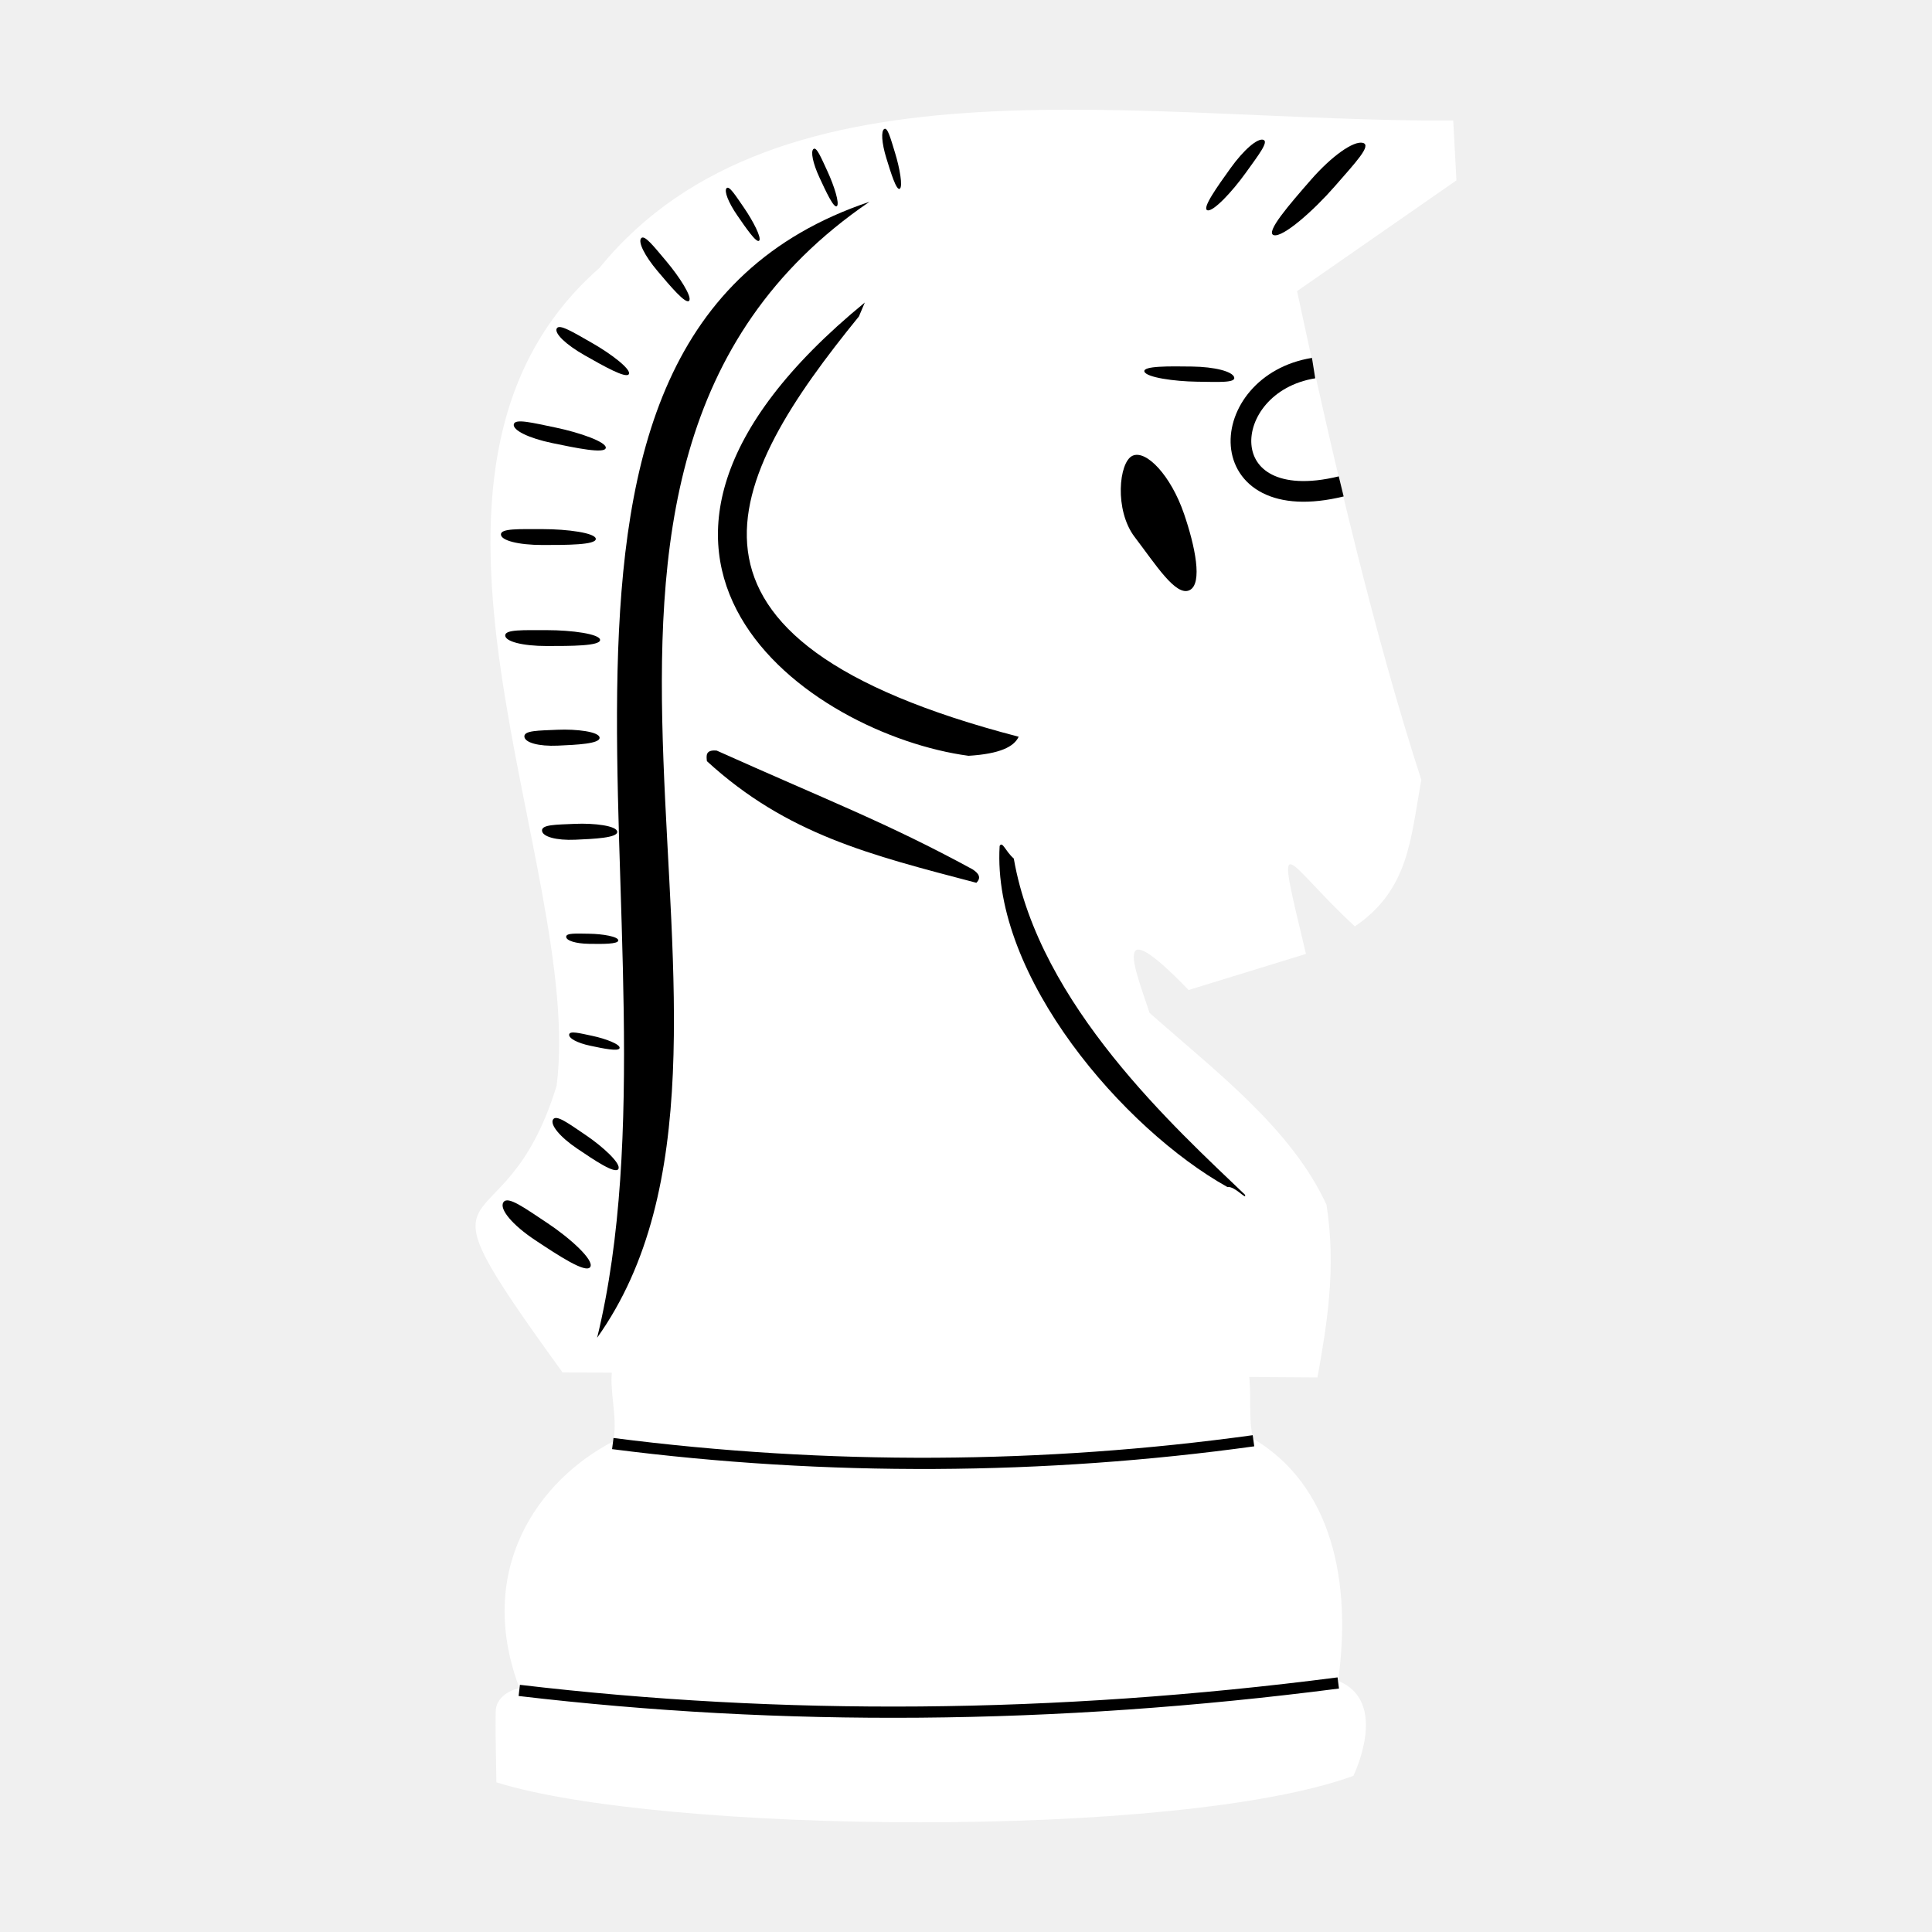
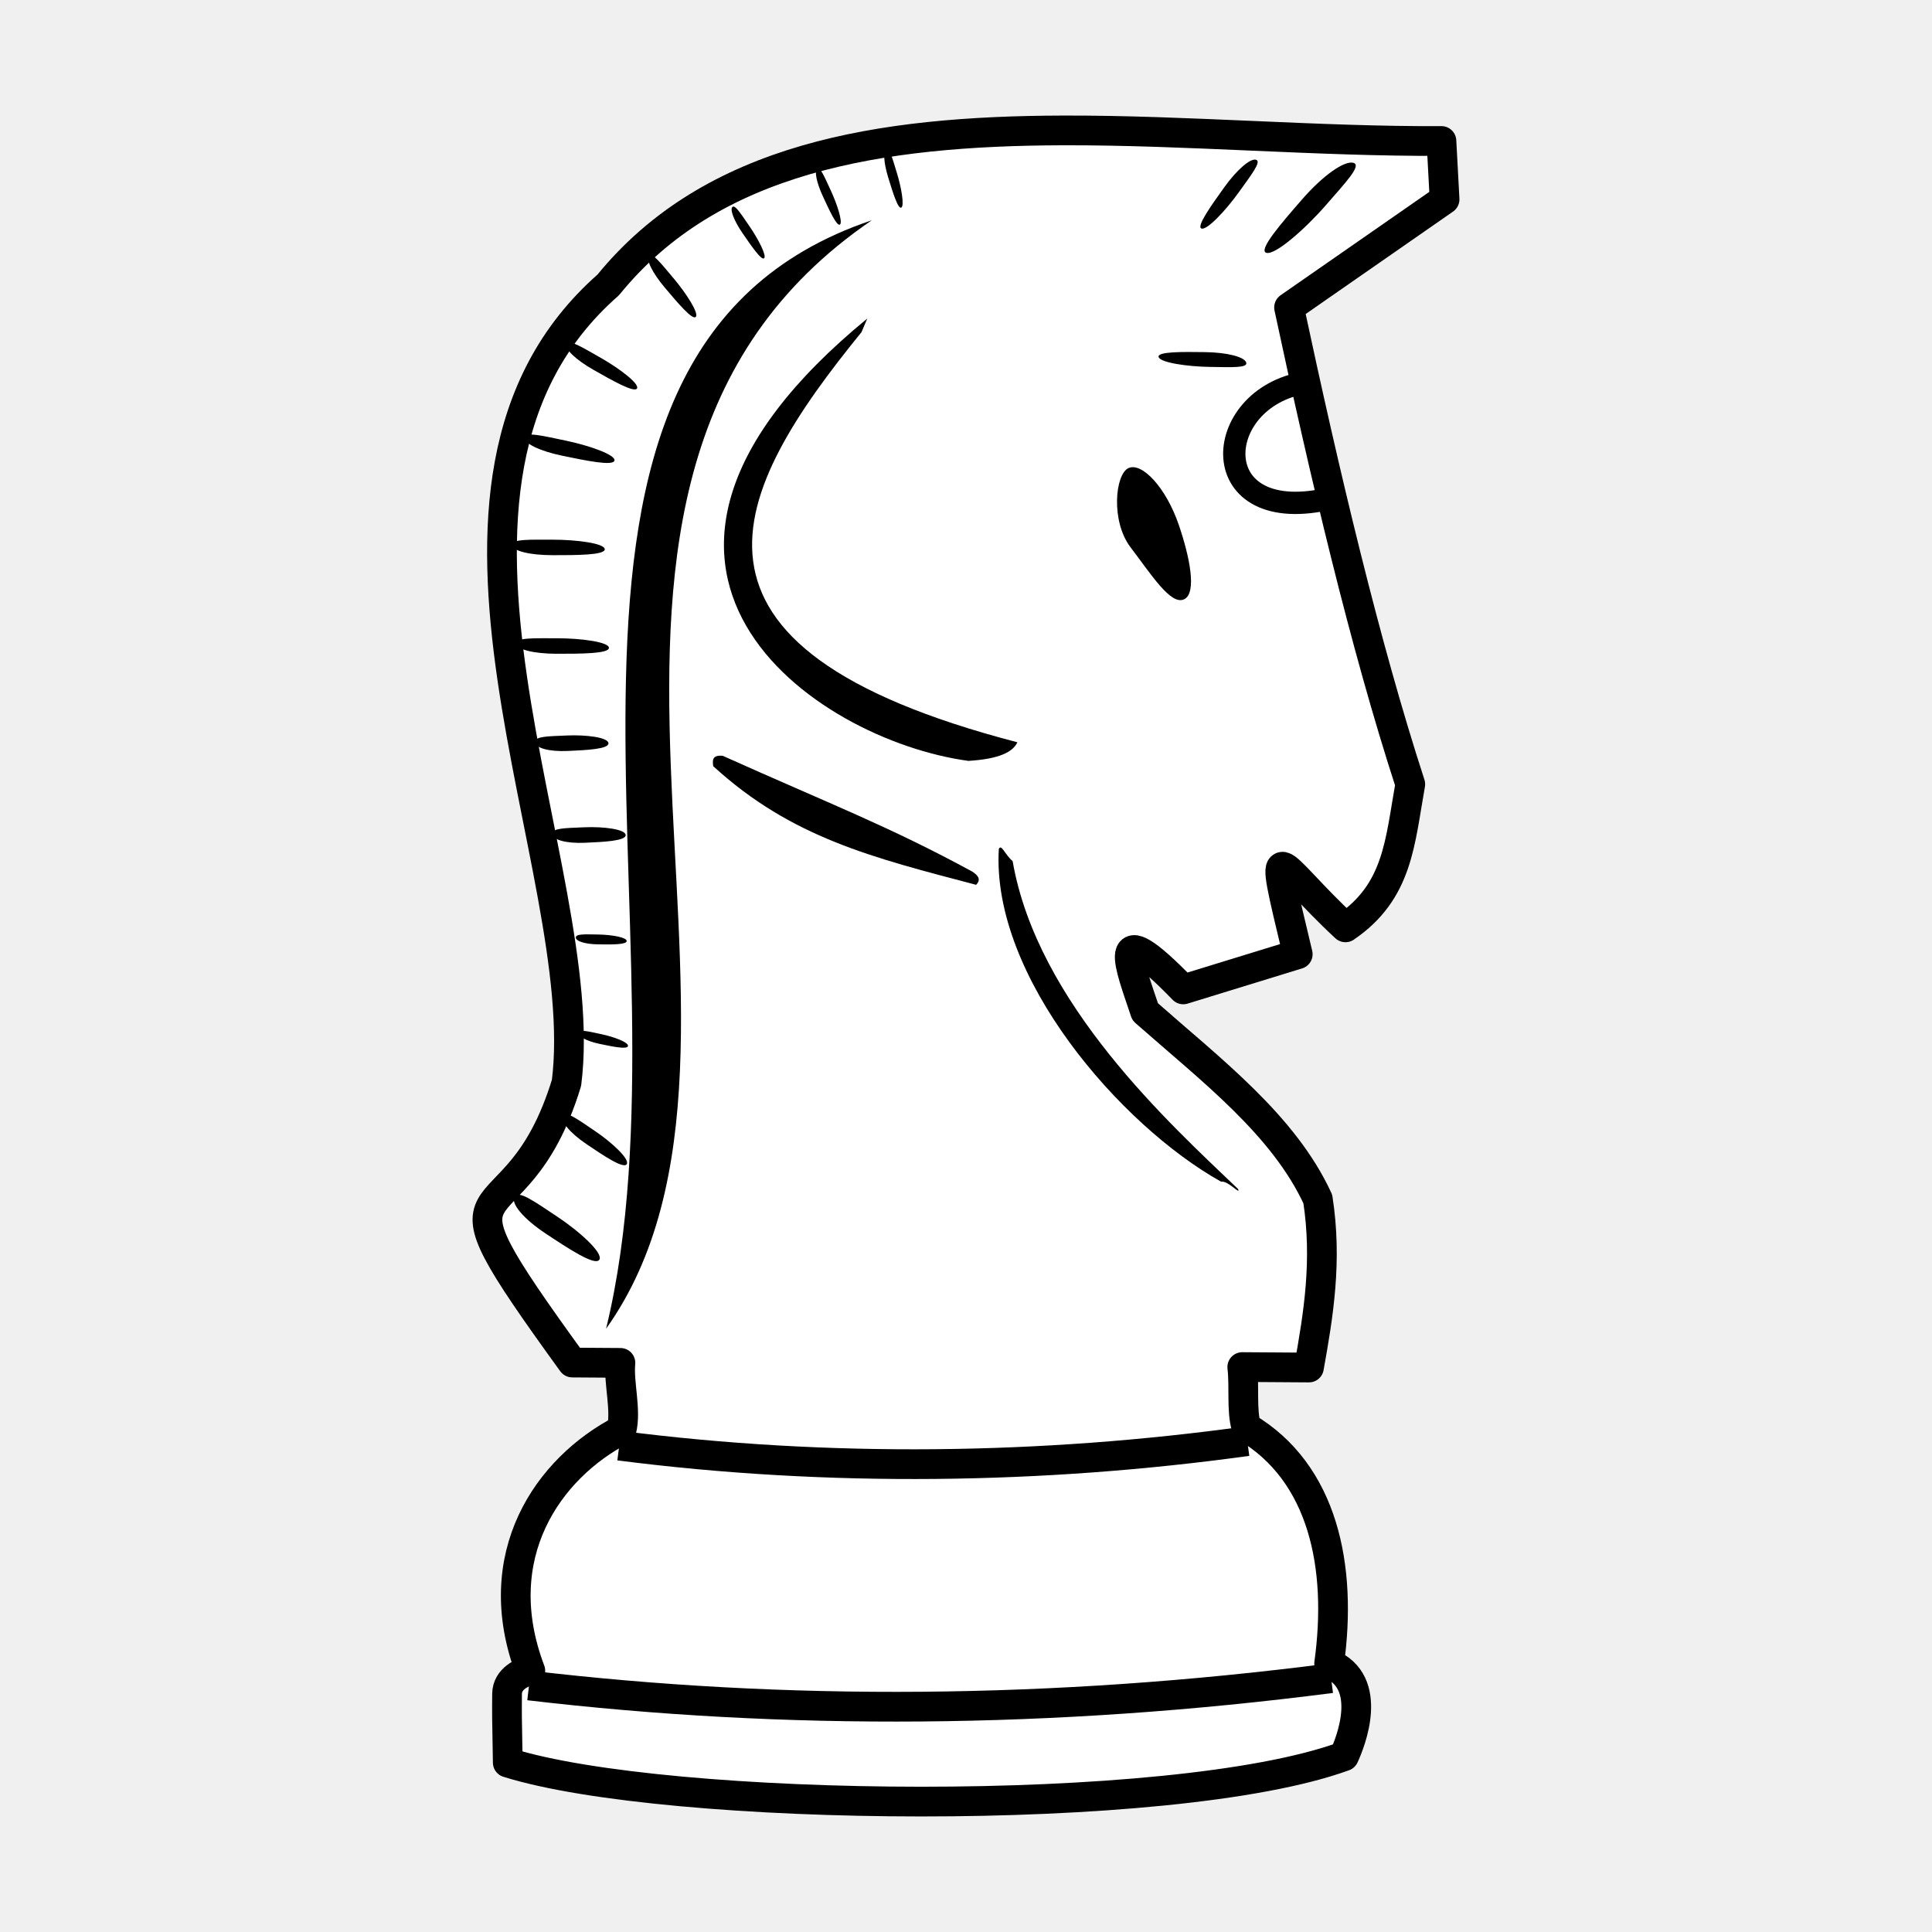
<svg xmlns="http://www.w3.org/2000/svg" width="130mm" height="130mm" viewBox="0 0 460.63 460.63" id="svg2" version="1.1">
  <defs id="defs4" />
  <g id="layer2" style="display:inline">
-     <g id="g4292" transform="matrix(0.9450994,0,0,0.9450994,12.64443,12.64442)">
-       <path id="rect6059" d="m 264.229,165.544 c -28.94,68.928 -3.99,119.666 24.469,158.017 18.39,-0.188 11.343,16.493 14.081,26.01 19.849,11.768 24.884,35.993 21.414,61.081 11.812,4.774 5.486,20.449 3.847,23.965 -44.511,16.207 -175.208,14.496 -216.19,1.634 -0.228,-12.637 -0.222,-11.878 -0.185,-17.77 0.024,-3.903 4.091,-5.713 6.017,-5.958 -11.292,-29.802 4.63,-52.418 23.58,-62.255 2.44,-9.986 -7.302,-25.602 11.777,-25.665 34.602,-31.96 48.005,-91.712 34.134,-158.483 53.288,-0.002 57.548,-0.278 77.053,-0.575 z" style="opacity:1;fill:#ffffff;fill-opacity:1;stroke:none;stroke-width:2.417;stroke-linecap:butt;stroke-linejoin:round;stroke-miterlimit:4;stroke-dasharray:none;stroke-opacity:1" />
-       <path id="path6091" d="m 302.838,350.083 c -52.736,7.292 -107.465,7.67 -161.627,0.706" style="fill:none;fill-rule:evenodd;stroke:#000000;stroke-width:2.835;stroke-linecap:butt;stroke-linejoin:miter;stroke-miterlimit:4;stroke-dasharray:none;stroke-opacity:1" />
-       <path id="path6095" d="m 117.616,413.063 c 66.191,7.803 134.726,7.401 206.611,-1.879" style="fill:none;fill-rule:evenodd;stroke:#000000;stroke-width:2.835;stroke-linecap:butt;stroke-linejoin:miter;stroke-miterlimit:4;stroke-dasharray:none;stroke-opacity:1" />
-       <path id="rect5051" d="M 137.816,54.245 C 182.998,-1.387 275.183,17.465 353.227,17.027 l 0.809,15.094 -40.204,27.947 c 9.115,42.664 19.519,86.899 31.339,123.252 -2.701,15.041 -3.114,27.712 -16.756,37.004 -18.332,-16.959 -20.484,-27.107 -12.338,6.942 l -29.599,9.1 c -19.794,-20.409 -13.672,-5.756 -9.844,5.794 17.046,15.051 35.811,29.243 44.634,48.406 2.451,15.895 0.191,29.771 -2.292,43.551 l -190.443,-1.286 c -40.522,-55.92 -15.063,-27.834 -1.493,-72.316 7.034,-55.555 -48.059,-154.615 10.776,-206.269 z" style="opacity:1;fill:#ffffff;fill-opacity:1;stroke:none;stroke-width:2.835;stroke-linejoin:round;stroke-miterlimit:4;stroke-dasharray:none;stroke-opacity:1" />
-       <path id="rect5080" d="M 205.959,37.528 C 105.73,105.876 190.496,249.361 137.263,324.094 161.861,223.223 103.49,71.957 205.959,37.528 Z" style="opacity:1;fill:#000000;fill-opacity:1;stroke:none;stroke-width:2.835;stroke-linejoin:round;stroke-miterlimit:4;stroke-dasharray:none;stroke-opacity:1" />
-       <path id="rect5083" d="m 204.789,62.937 -1.483,3.506 c -33.477,41.155 -54.669,81.37 40.296,106.032 -1.169,2.52 -4.711,4.326 -12.653,4.812 -39.668,-5.329 -104.903,-49.786 -26.16,-114.35 z" style="opacity:1;fill:#000000;fill-opacity:1;stroke:none;stroke-width:2.835;stroke-linejoin:round;stroke-miterlimit:4;stroke-dasharray:none;stroke-opacity:1" />
-       <path id="path5088" d="m 324.967,109.328 c -33.45,8.158 -31.569,-25.884 -6.961,-29.845" style="opacity:1;fill:none;fill-rule:evenodd;stroke:#000000;stroke-width:5.214;stroke-linecap:butt;stroke-linejoin:round;stroke-miterlimit:4;stroke-dasharray:none;stroke-opacity:1" />
-       <path id="rect5090" d="m 167.437,175.978 c 28.164,12.641 42.893,18.184 64.519,29.94 1.506,0.988 2.325,2.061 0.973,3.406 -26.725,-7.028 -47.739,-12.159 -67.971,-30.676 -0.174,-1.474 -0.327,-2.935 2.479,-2.67 z" style="opacity:1;fill:#000000;fill-opacity:1;stroke:none;stroke-width:2.835;stroke-linejoin:round;stroke-miterlimit:4;stroke-dasharray:none;stroke-opacity:1" />
-       <path id="path5095" d="m 136.924,122.582 c 0,1.527 -7.336,1.526 -13.445,1.526 -6.109,0 -10.489,-1.143 -10.489,-2.67 0,-1.527 4.475,-1.335 10.584,-1.335 6.109,0 13.349,0.952 13.349,2.479 z" style="opacity:1;fill:#000000;fill-opacity:1;stroke:none;stroke-width:2.835;stroke-linejoin:round;stroke-miterlimit:4;stroke-dasharray:none;stroke-opacity:1" />
-       <path style="opacity:1;fill:#000000;fill-opacity:1;stroke:none;stroke-width:2.835;stroke-linejoin:round;stroke-miterlimit:4;stroke-dasharray:none;stroke-opacity:1" d="m 139.437,99.643 c -0.311,1.495 -7.493,0.001 -13.474,-1.241 -5.981,-1.243 -10.037,-3.253 -9.726,-4.748 0.311,-1.495 4.653,-0.397 10.634,0.846 5.981,1.243 12.876,3.648 12.566,5.143 z" id="path5098" />
-       <path id="path5102" d="m 138.003,148.068 c 0,1.527 -7.336,1.526 -13.444,1.526 -6.109,0 -10.489,-1.143 -10.489,-2.67 0,-1.527 4.475,-1.335 10.584,-1.335 6.109,0 13.349,0.952 13.349,2.479 z" style="opacity:1;fill:#000000;fill-opacity:1;stroke:none;stroke-width:2.835;stroke-linejoin:round;stroke-miterlimit:4;stroke-dasharray:none;stroke-opacity:1" />
-       <path id="path5104" d="m 137.88,172.728 c 0.068,1.526 -5.733,1.782 -10.563,1.997 -4.83,0.215 -8.345,-0.773 -8.412,-2.299 -0.068,-1.526 3.48,-1.491 8.31,-1.706 4.83,-0.215 10.598,0.482 10.666,2.007 z" style="opacity:1;fill:#000000;fill-opacity:1;stroke:none;stroke-width:2.835;stroke-linejoin:round;stroke-miterlimit:4;stroke-dasharray:none;stroke-opacity:1" />
-       <path style="opacity:1;fill:#000000;fill-opacity:1;stroke:none;stroke-width:2.835;stroke-linejoin:round;stroke-miterlimit:4;stroke-dasharray:none;stroke-opacity:1" d="m 142.33,196.461 c 0.068,1.526 -5.733,1.782 -10.563,1.997 -4.83,0.215 -8.345,-0.773 -8.412,-2.299 -0.068,-1.526 3.48,-1.491 8.31,-1.706 4.83,-0.215 10.598,0.482 10.666,2.007 z" id="path5100" />
-       <path id="path5106" d="m 142.596,223.859 c -0.006,0.971 -4.038,0.911 -7.395,0.862 -3.357,-0.049 -5.759,-0.811 -5.752,-1.782 0.006,-0.971 2.465,-0.813 5.822,-0.764 3.357,0.049 7.332,0.713 7.325,1.684 z" style="opacity:1;fill:#000000;fill-opacity:1;stroke:none;stroke-width:2.835;stroke-linejoin:round;stroke-miterlimit:4;stroke-dasharray:none;stroke-opacity:1" />
-       <path style="opacity:1;fill:#000000;fill-opacity:1;stroke:none;stroke-width:2.835;stroke-linejoin:round;stroke-miterlimit:4;stroke-dasharray:none;stroke-opacity:1" d="m 142.931,251.009 c -0.194,0.951 -4.138,0.115 -7.422,-0.58 -3.285,-0.695 -5.495,-1.906 -5.301,-2.857 0.194,-0.952 2.576,-0.322 5.86,0.373 3.285,0.695 7.057,2.113 6.863,3.064 z" id="path5108" />
-       <path id="path5110" d="m 142.609,281.543 c -0.816,1.307 -6.048,-2.231 -10.406,-5.176 -4.358,-2.945 -6.873,-6.034 -6.057,-7.341 0.816,-1.307 3.906,1.015 8.264,3.96 4.358,2.945 9.015,7.25 8.199,8.556 z" style="opacity:1;fill:#000000;fill-opacity:1;stroke:none;stroke-width:2.835;stroke-linejoin:round;stroke-miterlimit:4;stroke-dasharray:none;stroke-opacity:1" />
-       <path style="opacity:1;fill:#000000;fill-opacity:1;stroke:none;stroke-width:2.835;stroke-linejoin:round;stroke-miterlimit:4;stroke-dasharray:none;stroke-opacity:1" d="m 135.522,306.249 c -1.086,1.704 -8.05,-2.909 -13.851,-6.749 -5.8,-3.84 -9.147,-7.869 -8.061,-9.573 1.085,-1.704 5.198,1.324 10.999,5.164 5.8,3.84 11.999,9.454 10.913,11.159 z" id="path5112" />
-       <path id="path5114" d="m 145.265,80.998 c -0.667,1.212 -6.395,-2.044 -11.166,-4.754 -4.771,-2.71 -7.693,-5.56 -7.026,-6.771 0.667,-1.212 4.078,0.926 8.849,3.636 4.771,2.71 10.01,6.677 9.343,7.889 z" style="opacity:1;fill:#000000;fill-opacity:1;stroke:none;stroke-width:2.835;stroke-linejoin:round;stroke-miterlimit:4;stroke-dasharray:none;stroke-opacity:1" />
-       <path style="opacity:1;fill:#000000;fill-opacity:1;stroke:none;stroke-width:2.835;stroke-linejoin:round;stroke-miterlimit:4;stroke-dasharray:none;stroke-opacity:1" d="m 160.462,62.503 c -0.852,0.934 -4.751,-3.693 -7.998,-7.546 -3.247,-3.852 -4.938,-7.313 -4.086,-8.247 0.852,-0.934 3.124,2.006 6.371,5.858 3.247,3.852 6.565,9.001 5.713,9.934 z" id="path5116" />
-       <path id="path5118" d="m 178.142,47.331 c -0.661,0.715 -3.335,-3.177 -5.562,-6.418 -2.227,-3.24 -3.33,-6.099 -2.669,-6.814 0.661,-0.715 2.209,1.749 4.437,4.99 2.227,3.241 4.455,7.527 3.794,8.242 z" style="opacity:1;fill:#000000;fill-opacity:1;stroke:none;stroke-width:2.835;stroke-linejoin:round;stroke-miterlimit:4;stroke-dasharray:none;stroke-opacity:1" />
-       <path style="opacity:1;fill:#000000;fill-opacity:1;stroke:none;stroke-width:2.835;stroke-linejoin:round;stroke-miterlimit:4;stroke-dasharray:none;stroke-opacity:1" d="m 197.732,38.63 c -0.772,0.593 -2.753,-3.693 -4.403,-7.262 -1.65,-3.569 -2.256,-6.572 -1.484,-7.165 0.772,-0.593 1.884,2.096 3.534,5.665 1.65,3.569 3.125,8.169 2.353,8.763 z" id="path5120" />
-       <path id="path5122" d="m 213.59,34.249 c -0.844,0.484 -2.232,-4.03 -3.387,-7.788 -1.156,-3.758 -1.353,-6.816 -0.508,-7.3 0.844,-0.484 1.585,2.33 2.741,6.089 1.156,3.758 1.999,8.515 1.155,8.999 z" style="opacity:1;fill:#000000;fill-opacity:1;stroke:none;stroke-width:2.835;stroke-linejoin:round;stroke-miterlimit:4;stroke-dasharray:none;stroke-opacity:1" />
-       <path style="opacity:1;fill:#000000;fill-opacity:1;stroke:none;stroke-width:2.835;stroke-linejoin:round;stroke-miterlimit:4;stroke-dasharray:none;stroke-opacity:1" d="m 291.218,39.666 c -1.467,-0.442 2.514,-5.993 5.829,-10.616 3.314,-4.623 6.789,-7.606 8.256,-7.164 1.467,0.442 -1.146,3.773 -4.46,8.396 -3.314,4.623 -8.157,9.826 -9.625,9.384 z" id="path5124" />
-       <path id="path5126" d="m 307.994,45.951 c -2.336,-0.579 4.003,-7.85 9.28,-13.905 5.277,-6.055 10.808,-9.963 13.144,-9.384 2.336,0.579 -1.824,4.942 -7.1,10.997 -5.277,6.055 -12.987,12.871 -15.324,12.292 z" style="opacity:1;fill:#000000;fill-opacity:1;stroke:none;stroke-width:2.835;stroke-linejoin:round;stroke-miterlimit:4;stroke-dasharray:none;stroke-opacity:1" />
-       <path style="opacity:1;fill:#000000;fill-opacity:1;stroke:none;stroke-width:2.835;stroke-linejoin:round;stroke-miterlimit:4;stroke-dasharray:none;stroke-opacity:1" d="m 242.372,203.206 c 6.402,36.948 40.824,68.049 58.3,84.784 0.651,1.679 -2.541,-2.231 -4.424,-1.922 -26.046,-14.547 -59.422,-53.009 -57.446,-86.04 0.715,-1.301 1.439,1.332 3.569,3.179 z" id="path5128" />
-       <path id="path5135" d="m 285.319,116.255 c 2.752,8.032 4.803,17.656 1.363,19.266 -3.44,1.609 -8.471,-6.422 -13.822,-13.438 -5.148,-6.751 -3.994,-18.87 -0.554,-20.479 3.44,-1.609 9.685,4.938 13.013,14.651 z" style="opacity:1;fill:#000000;fill-opacity:1;stroke:none;stroke-width:2.835;stroke-linejoin:round;stroke-miterlimit:4;stroke-dasharray:none;stroke-opacity:1" />
-       <path id="path5140" d="m 275.325,80.369 c -0.475,-1.457 6.356,-1.359 12.043,-1.279 5.687,0.08 10.121,1.228 10.596,2.685 0.475,1.457 -3.751,1.215 -9.439,1.134 -5.688,-0.08 -12.725,-1.084 -13.2,-2.541 z" style="opacity:1;fill:#000000;fill-opacity:1;stroke:none;stroke-width:2.835;stroke-linejoin:round;stroke-miterlimit:4;stroke-dasharray:none;stroke-opacity:1" />
+     <path id="path4303" d="m -150.408,170.58 c -26.69,63.568 -3.68,110.361 22.566,145.73 16.96,-0.173 10.461,15.211 12.986,23.987 18.306,10.852 22.949,33.194 19.749,56.331 10.893,4.403 5.059,18.859 3.548,22.102 -41.049,14.947 -161.584,13.369 -199.379,1.507 -0.21,-11.654 -0.204,-10.954 -0.17,-16.388 0.022,-3.599 3.773,-5.269 5.549,-5.495 -10.414,-27.485 4.27,-48.342 21.746,-57.414 2.25,-9.21 -6.734,-23.611 10.862,-23.669 31.912,-29.474 44.272,-84.581 31.48,-146.159 49.144,-0.002 53.073,-0.256 71.061,-0.531 z" style="opacity:1;fill:#ffffff;fill-opacity:1;stroke:none;stroke-width:2.417;stroke-linecap:butt;stroke-linejoin:round;stroke-miterlimit:4;stroke-dasharray:none;stroke-opacity:1" />
+     <g id="g4471">
+       <path id="rect5051" d="m 253.273,31.096 c -43.501,0.132 -83.523,6.379 -108.264,36.842 -54.26,47.637 -3.452,138.993 -9.939,190.229 -12.515,41.023 -35.992,15.121 1.379,66.693 l 11.471,0.078 c -0.472,4.875 1.451,11.156 0.268,16.002 -17.477,9.072 -32.16,29.929 -21.746,57.414 -1.776,0.226 -5.526,1.897 -5.549,5.496 -0.034,5.434 -0.04,4.733 0.17,16.387 37.795,11.861 158.33,13.441 199.379,-1.506 1.511,-3.243 7.344,-17.699 -3.549,-22.102 3.2,-23.137 -1.442,-45.48 -19.748,-56.332 -1.18,-4.101 -0.408,-9.634 -0.961,-14.359 l 15.898,0.107 c 2.29,-12.709 4.374,-25.505 2.113,-40.164 -8.137,-17.672 -25.441,-30.762 -41.162,-44.643 -3.53,-10.652 -9.176,-24.164 9.078,-5.342 l 27.297,-8.393 c -7.513,-31.402 -5.528,-22.043 11.379,-6.402 12.581,-8.569 12.962,-20.255 15.453,-34.127 -10.901,-33.526 -20.496,-74.322 -28.902,-113.668 l 37.078,-25.773 -0.746,-13.92 c -29.24,0.164 -60.633,-2.608 -90.396,-2.518 z" style="opacity:1;fill:#ffffff;fill-opacity:1;stroke:#000000;stroke-width:7.087;stroke-linejoin:round;stroke-miterlimit:4;stroke-dasharray:none;stroke-opacity:1" />
+       <path id="rect5080" d="M 207.853,52.52 C 115.418,115.552 193.592,247.88 144.499,316.802 167.184,223.774 113.353,84.272 207.853,52.52 Z" style="opacity:1;fill:#000000;fill-opacity:1;stroke:none;stroke-width:2.835;stroke-linejoin:round;stroke-miterlimit:4;stroke-dasharray:none;stroke-opacity:1" />
+       <path id="rect5083" d="m 206.774,75.953 -1.368,3.233 c -30.874,37.954 -50.418,75.042 37.163,97.787 -1.078,2.324 -4.345,3.99 -11.669,4.438 -36.584,-4.914 -96.745,-45.914 -24.126,-105.458 z" style="opacity:1;fill:#000000;fill-opacity:1;stroke:none;stroke-width:2.835;stroke-linejoin:round;stroke-miterlimit:4;stroke-dasharray:none;stroke-opacity:1" />
+       <path id="path5088" d="M 317.607,118.736 C 286.758,126.259 288.493,94.865 311.187,91.212" style="opacity:1;fill:none;fill-rule:evenodd;stroke:#000000;stroke-width:5.315;stroke-linecap:butt;stroke-linejoin:round;stroke-miterlimit:4;stroke-dasharray:none;stroke-opacity:1" />
+       <path id="rect5090" d="m 172.326,180.204 c 25.974,11.658 39.558,16.77 59.502,27.612 1.389,0.911 2.145,1.901 0.897,3.141 -24.647,-6.481 -44.027,-11.214 -62.685,-28.291 -0.161,-1.359 -0.301,-2.706 2.286,-2.462 z" style="opacity:1;fill:#000000;fill-opacity:1;stroke:none;stroke-width:2.835;stroke-linejoin:round;stroke-miterlimit:4;stroke-dasharray:none;stroke-opacity:1" />
+       <path id="path5095" d="m 144.187,130.959 c 0,1.408 -6.765,1.407 -12.399,1.407 -5.634,0 -9.673,-1.054 -9.673,-2.462 0,-1.408 4.127,-1.231 9.761,-1.231 5.634,0 12.311,0.878 12.311,2.286 z" style="opacity:1;fill:#000000;fill-opacity:1;stroke:none;stroke-width:2.835;stroke-linejoin:round;stroke-miterlimit:4;stroke-dasharray:none;stroke-opacity:1" />
+       <path style="opacity:1;fill:#000000;fill-opacity:1;stroke:none;stroke-width:2.835;stroke-linejoin:round;stroke-miterlimit:4;stroke-dasharray:none;stroke-opacity:1" d="m 146.504,109.804 c -0.287,1.379 -6.91,0.001 -12.426,-1.145 -5.516,-1.146 -9.256,-3 -8.97,-4.379 0.287,-1.379 4.291,-0.366 9.807,0.78 5.516,1.146 11.875,3.364 11.589,4.743 z" id="path5098" />
+       <path id="path5102" d="m 145.182,154.463 c 0,1.408 -6.765,1.407 -12.399,1.407 -5.634,0 -9.673,-1.054 -9.673,-2.462 0,-1.408 4.127,-1.231 9.761,-1.231 5.634,0 12.311,0.878 12.311,2.286 z" style="opacity:1;fill:#000000;fill-opacity:1;stroke:none;stroke-width:2.835;stroke-linejoin:round;stroke-miterlimit:4;stroke-dasharray:none;stroke-opacity:1" />
+       <path id="path5104" d="m 145.068,177.206 c 0.062,1.407 -5.287,1.643 -9.742,1.841 -4.455,0.198 -7.696,-0.713 -7.758,-2.12 -0.062,-1.407 3.209,-1.375 7.664,-1.573 4.455,-0.198 9.774,0.444 9.837,1.851 z" style="opacity:1;fill:#000000;fill-opacity:1;stroke:none;stroke-width:2.835;stroke-linejoin:round;stroke-miterlimit:4;stroke-dasharray:none;stroke-opacity:1" />
+       <path style="opacity:1;fill:#000000;fill-opacity:1;stroke:none;stroke-width:2.835;stroke-linejoin:round;stroke-miterlimit:4;stroke-dasharray:none;stroke-opacity:1" d="m 149.172,199.094 c 0.062,1.407 -5.287,1.643 -9.742,1.841 -4.455,0.198 -7.696,-0.713 -7.758,-2.12 -0.062,-1.407 3.209,-1.375 7.664,-1.573 4.455,-0.198 9.774,0.444 9.837,1.851 z" id="path5100" />
+       <path id="path5106" d="m 149.417,224.361 c -0.006,0.895 -3.724,0.84 -6.82,0.795 -3.096,-0.045 -5.311,-0.748 -5.305,-1.643 0.006,-0.895 2.273,-0.749 5.369,-0.704 3.096,0.045 6.762,0.657 6.756,1.553 z" style="opacity:1;fill:#000000;fill-opacity:1;stroke:none;stroke-width:2.835;stroke-linejoin:round;stroke-miterlimit:4;stroke-dasharray:none;stroke-opacity:1" />
+       <path style="opacity:1;fill:#000000;fill-opacity:1;stroke:none;stroke-width:2.835;stroke-linejoin:round;stroke-miterlimit:4;stroke-dasharray:none;stroke-opacity:1" d="m 149.726,249.4 c -0.178,0.877 -3.816,0.106 -6.845,-0.535 -3.029,-0.641 -5.067,-1.758 -4.889,-2.635 0.178,-0.878 2.375,-0.297 5.404,0.344 3.029,0.641 6.508,1.948 6.33,2.826 z" id="path5108" />
+       <path id="path5110" d="m 149.43,277.559 c -0.752,1.205 -5.578,-2.058 -9.597,-4.773 -4.019,-2.716 -6.338,-5.565 -5.586,-6.77 0.752,-1.205 3.602,0.936 7.621,3.652 4.019,2.716 8.314,6.686 7.562,7.891 z" style="opacity:1;fill:#000000;fill-opacity:1;stroke:none;stroke-width:2.835;stroke-linejoin:round;stroke-miterlimit:4;stroke-dasharray:none;stroke-opacity:1" />
+       <path style="opacity:1;fill:#000000;fill-opacity:1;stroke:none;stroke-width:2.835;stroke-linejoin:round;stroke-miterlimit:4;stroke-dasharray:none;stroke-opacity:1" d="m 142.894,300.344 c -1.001,1.572 -7.424,-2.683 -12.774,-6.225 -5.349,-3.542 -8.436,-7.257 -7.435,-8.829 1.001,-1.572 4.794,1.221 10.144,4.762 5.349,3.542 11.066,8.719 10.065,10.291 z" id="path5112" />
+       <path id="path5114" d="m 151.879,92.609 c -0.615,1.118 -5.898,-1.885 -10.298,-4.384 -4.4,-2.499 -7.094,-5.127 -6.479,-6.245 0.615,-1.118 3.761,0.854 8.161,3.353 4.4,2.499 9.232,6.158 8.617,7.276 z" style="opacity:1;fill:#000000;fill-opacity:1;stroke:none;stroke-width:2.835;stroke-linejoin:round;stroke-miterlimit:4;stroke-dasharray:none;stroke-opacity:1" />
+       <path style="opacity:1;fill:#000000;fill-opacity:1;stroke:none;stroke-width:2.835;stroke-linejoin:round;stroke-miterlimit:4;stroke-dasharray:none;stroke-opacity:1" d="m 165.894,75.552 c -0.786,0.861 -4.381,-3.406 -7.376,-6.959 -2.995,-3.553 -4.554,-6.745 -3.768,-7.606 0.786,-0.861 2.881,1.85 5.875,5.403 2.995,3.553 6.054,8.301 5.268,9.162 z" id="path5116" />
+       <path id="path5118" d="m 182.199,61.56 c -0.61,0.659 -3.076,-2.93 -5.13,-5.919 -2.054,-2.988 -3.071,-5.624 -2.461,-6.284 0.61,-0.659 2.038,1.613 4.092,4.602 2.054,2.989 4.109,6.942 3.499,7.601 z" style="opacity:1;fill:#000000;fill-opacity:1;stroke:none;stroke-width:2.835;stroke-linejoin:round;stroke-miterlimit:4;stroke-dasharray:none;stroke-opacity:1" />
+       <path style="opacity:1;fill:#000000;fill-opacity:1;stroke:none;stroke-width:2.835;stroke-linejoin:round;stroke-miterlimit:4;stroke-dasharray:none;stroke-opacity:1" d="m 200.266,53.536 c -0.712,0.547 -2.539,-3.406 -4.061,-6.698 -1.522,-3.291 -2.081,-6.061 -1.369,-6.608 0.712,-0.547 1.737,1.933 3.259,5.225 1.522,3.292 2.882,7.534 2.17,8.081 z" id="path5120" />
+       <path id="path5122" d="m 214.891,49.496 c -0.779,0.447 -2.058,-3.716 -3.124,-7.182 -1.066,-3.466 -1.247,-6.286 -0.469,-6.732 0.779,-0.447 1.462,2.149 2.527,5.615 1.066,3.466 1.844,7.853 1.065,8.3 z" style="opacity:1;fill:#000000;fill-opacity:1;stroke:none;stroke-width:2.835;stroke-linejoin:round;stroke-miterlimit:4;stroke-dasharray:none;stroke-opacity:1" />
+       <path style="opacity:1;fill:#000000;fill-opacity:1;stroke:none;stroke-width:2.835;stroke-linejoin:round;stroke-miterlimit:4;stroke-dasharray:none;stroke-opacity:1" d="m 286.482,54.491 c -1.353,-0.408 2.319,-5.527 5.375,-9.79 3.057,-4.263 6.261,-7.015 7.614,-6.607 1.353,0.408 -1.056,3.48 -4.113,7.743 -3.057,4.263 -7.523,9.062 -8.876,8.655 z" id="path5124" />
+       <path id="path5126" d="m 301.954,60.288 c -2.154,-0.534 3.692,-7.24 8.558,-12.824 4.866,-5.584 9.968,-9.188 12.122,-8.654 2.155,0.534 -1.682,4.558 -6.548,10.142 -4.866,5.584 -11.977,11.87 -14.132,11.336 z" style="opacity:1;fill:#000000;fill-opacity:1;stroke:none;stroke-width:2.835;stroke-linejoin:round;stroke-miterlimit:4;stroke-dasharray:none;stroke-opacity:1" />
+       <path style="opacity:1;fill:#000000;fill-opacity:1;stroke:none;stroke-width:2.835;stroke-linejoin:round;stroke-miterlimit:4;stroke-dasharray:none;stroke-opacity:1" d="m 241.435,205.314 c 5.904,34.075 37.649,62.757 53.767,78.191 0.601,1.548 -2.344,-2.057 -4.08,-1.773 -24.021,-13.416 -54.801,-48.887 -52.979,-79.349 0.659,-1.199 1.327,1.229 3.292,2.931 z" id="path5128" />
+       <path id="path5135" d="m 281.042,125.124 c 2.538,7.407 4.43,16.283 1.257,17.767 -3.173,1.484 -7.813,-5.922 -12.747,-12.393 -4.748,-6.226 -3.684,-17.403 -0.511,-18.887 3.173,-1.484 8.932,4.554 12.001,13.512 z" style="opacity:1;fill:#000000;fill-opacity:1;stroke:none;stroke-width:2.835;stroke-linejoin:round;stroke-miterlimit:4;stroke-dasharray:none;stroke-opacity:1" />
+       <path id="path5140" d="m 276.244,85.134 c -0.438,-1.344 5.861,-1.253 11.107,-1.179 5.245,0.074 9.334,1.133 9.772,2.476 0.438,1.344 -3.46,1.12 -8.705,1.046 -5.245,-0.074 -11.736,-1 -12.174,-2.343 z" style="opacity:1;fill:#000000;fill-opacity:1;stroke:none;stroke-width:2.835;stroke-linejoin:round;stroke-miterlimit:4;stroke-dasharray:none;stroke-opacity:1" />
+       <path id="path6091" d="m 297.376,343.598 c -48.635,6.725 -99.786,7.495 -149.735,1.073" style="fill:none;fill-rule:evenodd;stroke:#000000;stroke-width:7.087;stroke-linecap:butt;stroke-linejoin:miter;stroke-miterlimit:4;stroke-dasharray:none;stroke-opacity:1" />
+       <path id="path6095" d="m 126.13,401.852 c 61.044,7.196 124.937,6.825 191.232,-1.732" style="fill:none;fill-rule:evenodd;stroke:#000000;stroke-width:7.087;stroke-linecap:butt;stroke-linejoin:miter;stroke-miterlimit:4;stroke-dasharray:none;stroke-opacity:1" />
    </g>
+     <path id="path4255" d="M -266.991,67.937 C -225.323,16.631 -140.306,34.017 -68.331,33.613 l 0.746,13.92 -37.077,25.774 c 8.406,39.346 18.001,80.141 28.902,113.667 -2.491,13.871 -2.872,25.557 -15.453,34.126 -16.907,-15.64 -18.892,-24.999 -11.379,6.403 l -27.297,8.392 c -18.254,-18.822 -12.609,-5.308 -9.078,5.343 15.721,13.881 33.026,26.969 41.164,44.642 2.261,14.659 0.176,27.456 -2.114,40.165 l -175.634,-1.186 c -37.371,-51.572 -13.892,-25.669 -1.377,-66.693 6.487,-51.235 -44.322,-142.592 9.938,-190.229 z" style="opacity:1;fill:#ffffff;fill-opacity:1;stroke:none;stroke-width:2.835;stroke-linejoin:round;stroke-miterlimit:4;stroke-dasharray:none;stroke-opacity:1" />
+     <path id="path4257" d="m -204.147,52.52 c -92.434,63.033 -14.261,195.36 -63.354,264.282 22.685,-93.027 -31.146,-232.53 63.354,-264.282 z" style="opacity:1;fill:#000000;fill-opacity:1;stroke:none;stroke-width:2.835;stroke-linejoin:round;stroke-miterlimit:4;stroke-dasharray:none;stroke-opacity:1" />
+     <path id="path4259" d="m -205.226,75.953 -1.368,3.233 c -30.874,37.954 -50.418,75.042 37.163,97.787 -1.078,2.324 -4.345,3.99 -11.669,4.438 -36.584,-4.914 -96.745,-45.914 -24.126,-105.458 z" style="opacity:1;fill:#000000;fill-opacity:1;stroke:none;stroke-width:2.835;stroke-linejoin:round;stroke-miterlimit:4;stroke-dasharray:none;stroke-opacity:1" />
+     <path id="path4261" d="m -94.393,118.736 c -30.848,7.523 -29.114,-23.871 -6.419,-27.524" style="opacity:1;fill:none;fill-rule:evenodd;stroke:#000000;stroke-width:5.315;stroke-linecap:butt;stroke-linejoin:round;stroke-miterlimit:4;stroke-dasharray:none;stroke-opacity:1" />
+     <path id="path4263" d="m -239.674,180.204 c 25.974,11.658 39.558,16.77 59.502,27.612 1.389,0.911 2.145,1.901 0.897,3.141 -24.647,-6.481 -44.027,-11.214 -62.685,-28.291 -0.161,-1.359 -0.301,-2.706 2.286,-2.462 z" style="opacity:1;fill:#000000;fill-opacity:1;stroke:none;stroke-width:2.835;stroke-linejoin:round;stroke-miterlimit:4;stroke-dasharray:none;stroke-opacity:1" />
+     <path id="path4265" d="m -267.813,130.959 c 0,1.408 -6.765,1.407 -12.399,1.407 -5.634,0 -9.673,-1.054 -9.673,-2.462 0,-1.408 4.127,-1.231 9.761,-1.231 5.634,0 12.311,0.878 12.311,2.286 z" style="opacity:1;fill:#000000;fill-opacity:1;stroke:none;stroke-width:2.835;stroke-linejoin:round;stroke-miterlimit:4;stroke-dasharray:none;stroke-opacity:1" />
+     <path style="opacity:1;fill:#000000;fill-opacity:1;stroke:none;stroke-width:2.835;stroke-linejoin:round;stroke-miterlimit:4;stroke-dasharray:none;stroke-opacity:1" d="m -265.496,109.804 c -0.287,1.379 -6.91,0.001 -12.426,-1.145 -5.516,-1.146 -9.256,-3 -8.97,-4.379 0.287,-1.379 4.291,-0.366 9.807,0.78 5.516,1.146 11.875,3.364 11.589,4.743 z" id="path4267" />
+     <path id="path4269" d="m -266.818,154.463 c 0,1.408 -6.765,1.407 -12.399,1.407 -5.634,0 -9.673,-1.054 -9.673,-2.462 0,-1.408 4.127,-1.231 9.761,-1.231 5.634,0 12.311,0.878 12.311,2.286 z" style="opacity:1;fill:#000000;fill-opacity:1;stroke:none;stroke-width:2.835;stroke-linejoin:round;stroke-miterlimit:4;stroke-dasharray:none;stroke-opacity:1" />
+     <path id="path4271" d="m -266.932,177.206 c 0.062,1.407 -5.287,1.643 -9.742,1.841 -4.455,0.198 -7.696,-0.713 -7.758,-2.12 -0.062,-1.407 3.209,-1.375 7.664,-1.573 4.455,-0.198 9.774,0.444 9.837,1.851 z" style="opacity:1;fill:#000000;fill-opacity:1;stroke:none;stroke-width:2.835;stroke-linejoin:round;stroke-miterlimit:4;stroke-dasharray:none;stroke-opacity:1" />
+     <path style="opacity:1;fill:#000000;fill-opacity:1;stroke:none;stroke-width:2.835;stroke-linejoin:round;stroke-miterlimit:4;stroke-dasharray:none;stroke-opacity:1" d="m -262.828,199.094 c 0.062,1.407 -5.287,1.643 -9.742,1.841 -4.455,0.198 -7.696,-0.713 -7.758,-2.12 -0.062,-1.407 3.209,-1.375 7.664,-1.573 4.455,-0.198 9.774,0.444 9.837,1.851 z" id="path4273" />
+     <path id="path4275" d="m -262.583,224.361 c -0.006,0.895 -3.724,0.84 -6.82,0.795 -3.096,-0.045 -5.311,-0.748 -5.305,-1.643 0.006,-0.895 2.273,-0.749 5.369,-0.704 3.096,0.045 6.762,0.657 6.756,1.553 z" style="opacity:1;fill:#000000;fill-opacity:1;stroke:none;stroke-width:2.835;stroke-linejoin:round;stroke-miterlimit:4;stroke-dasharray:none;stroke-opacity:1" />
+     <path style="opacity:1;fill:#000000;fill-opacity:1;stroke:none;stroke-width:2.835;stroke-linejoin:round;stroke-miterlimit:4;stroke-dasharray:none;stroke-opacity:1" d="m -262.274,249.4 c -0.178,0.877 -3.816,0.106 -6.845,-0.535 -3.029,-0.641 -5.067,-1.758 -4.889,-2.635 0.178,-0.878 2.375,-0.297 5.404,0.344 3.029,0.641 6.508,1.948 6.33,2.826 z" id="path4277" />
+     <path id="path4279" d="m -262.57,277.559 c -0.752,1.205 -5.578,-2.058 -9.597,-4.773 -4.019,-2.716 -6.338,-5.565 -5.586,-6.77 0.752,-1.205 3.602,0.936 7.621,3.652 4.019,2.716 8.314,6.686 7.562,7.891 z" style="opacity:1;fill:#000000;fill-opacity:1;stroke:none;stroke-width:2.835;stroke-linejoin:round;stroke-miterlimit:4;stroke-dasharray:none;stroke-opacity:1" />
+     <path style="opacity:1;fill:#000000;fill-opacity:1;stroke:none;stroke-width:2.835;stroke-linejoin:round;stroke-miterlimit:4;stroke-dasharray:none;stroke-opacity:1" d="m -269.106,300.344 c -1.001,1.572 -7.424,-2.683 -12.774,-6.225 -5.349,-3.542 -8.436,-7.257 -7.435,-8.829 1.001,-1.572 4.794,1.221 10.144,4.762 5.349,3.542 11.066,8.719 10.065,10.291 z" id="path4281" />
+     <path id="path4283" d="m -260.121,92.609 c -0.615,1.118 -5.898,-1.885 -10.298,-4.384 -4.4,-2.499 -7.094,-5.127 -6.479,-6.245 0.615,-1.118 3.761,0.854 8.161,3.353 4.4,2.499 9.232,6.158 8.617,7.276 z" style="opacity:1;fill:#000000;fill-opacity:1;stroke:none;stroke-width:2.835;stroke-linejoin:round;stroke-miterlimit:4;stroke-dasharray:none;stroke-opacity:1" />
+     <path style="opacity:1;fill:#000000;fill-opacity:1;stroke:none;stroke-width:2.835;stroke-linejoin:round;stroke-miterlimit:4;stroke-dasharray:none;stroke-opacity:1" d="m -246.106,75.552 c -0.786,0.861 -4.381,-3.406 -7.376,-6.959 -2.995,-3.553 -4.554,-6.745 -3.768,-7.606 0.786,-0.861 2.881,1.85 5.875,5.403 2.995,3.553 6.054,8.301 5.268,9.162 z" id="path4285" />
+     <path id="path4287" d="m -229.801,61.56 c -0.61,0.659 -3.076,-2.93 -5.13,-5.919 -2.054,-2.988 -3.071,-5.624 -2.461,-6.284 0.61,-0.659 2.038,1.613 4.092,4.602 2.054,2.989 4.109,6.942 3.499,7.601 z" style="opacity:1;fill:#000000;fill-opacity:1;stroke:none;stroke-width:2.835;stroke-linejoin:round;stroke-miterlimit:4;stroke-dasharray:none;stroke-opacity:1" />
+     <path style="opacity:1;fill:#000000;fill-opacity:1;stroke:none;stroke-width:2.835;stroke-linejoin:round;stroke-miterlimit:4;stroke-dasharray:none;stroke-opacity:1" d="m -211.734,53.536 c -0.712,0.547 -2.539,-3.406 -4.061,-6.698 -1.522,-3.291 -2.081,-6.061 -1.369,-6.608 0.712,-0.547 1.737,1.933 3.259,5.225 1.522,3.292 2.882,7.534 2.17,8.081 z" id="path4289" />
+     <path id="path4291" d="m -197.109,49.496 c -0.779,0.447 -2.058,-3.716 -3.124,-7.182 -1.066,-3.466 -1.247,-6.286 -0.469,-6.732 0.779,-0.447 1.462,2.149 2.527,5.615 1.066,3.466 1.844,7.853 1.065,8.3 z" style="opacity:1;fill:#000000;fill-opacity:1;stroke:none;stroke-width:2.835;stroke-linejoin:round;stroke-miterlimit:4;stroke-dasharray:none;stroke-opacity:1" />
+     <path style="opacity:1;fill:#000000;fill-opacity:1;stroke:none;stroke-width:2.835;stroke-linejoin:round;stroke-miterlimit:4;stroke-dasharray:none;stroke-opacity:1" d="m -125.518,54.491 c -1.353,-0.408 2.319,-5.527 5.375,-9.79 3.057,-4.263 6.261,-7.015 7.614,-6.607 1.353,0.408 -1.056,3.48 -4.113,7.743 -3.057,4.263 -7.523,9.062 -8.876,8.655 z" id="path4293" />
+     <path id="path4295" d="m -110.046,60.288 c -2.154,-0.534 3.692,-7.24 8.558,-12.824 4.866,-5.584 9.968,-9.188 12.122,-8.654 2.155,0.534 -1.682,4.558 -6.548,10.142 -4.866,5.584 -11.977,11.87 -14.132,11.336 z" style="opacity:1;fill:#000000;fill-opacity:1;stroke:none;stroke-width:2.835;stroke-linejoin:round;stroke-miterlimit:4;stroke-dasharray:none;stroke-opacity:1" />
+     <path style="opacity:1;fill:#000000;fill-opacity:1;stroke:none;stroke-width:2.835;stroke-linejoin:round;stroke-miterlimit:4;stroke-dasharray:none;stroke-opacity:1" d="m -170.565,205.314 c 5.904,34.075 37.649,62.757 53.767,78.191 0.601,1.548 -2.344,-2.057 -4.08,-1.773 -24.021,-13.416 -54.801,-48.887 -52.979,-79.349 0.659,-1.199 1.327,1.229 3.292,2.931 z" id="path4297" />
+     <path id="path4299" d="m -130.958,125.124 c 2.538,7.407 4.43,16.283 1.257,17.767 -3.173,1.484 -7.813,-5.922 -12.747,-12.393 -4.748,-6.226 -3.684,-17.403 -0.511,-18.887 3.173,-1.484 8.932,4.554 12.001,13.512 z" style="opacity:1;fill:#000000;fill-opacity:1;stroke:none;stroke-width:2.835;stroke-linejoin:round;stroke-miterlimit:4;stroke-dasharray:none;stroke-opacity:1" />
+     <path id="path4301" d="m -135.756,85.134 c -0.438,-1.344 5.861,-1.253 11.107,-1.179 5.245,0.074 9.334,1.133 9.772,2.476 0.438,1.344 -3.46,1.12 -8.705,1.046 -5.245,-0.074 -11.736,-1 -12.174,-2.343 z" style="opacity:1;fill:#000000;fill-opacity:1;stroke:none;stroke-width:2.835;stroke-linejoin:round;stroke-miterlimit:4;stroke-dasharray:none;stroke-opacity:1" />
+     <path id="path4305" d="m -114.624,343.598 c -48.635,6.725 -99.786,7.495 -149.735,1.073" style="fill:none;fill-rule:evenodd;stroke:#000000;stroke-width:7.087;stroke-linecap:butt;stroke-linejoin:miter;stroke-miterlimit:4;stroke-dasharray:none;stroke-opacity:1" />
+     <path id="path4307" d="m -285.87,401.852 c 61.044,7.196 124.937,6.825 191.232,-1.732" style="fill:none;fill-rule:evenodd;stroke:#000000;stroke-width:7.087;stroke-linecap:butt;stroke-linejoin:miter;stroke-miterlimit:4;stroke-dasharray:none;stroke-opacity:1" />
  </g>
</svg>
